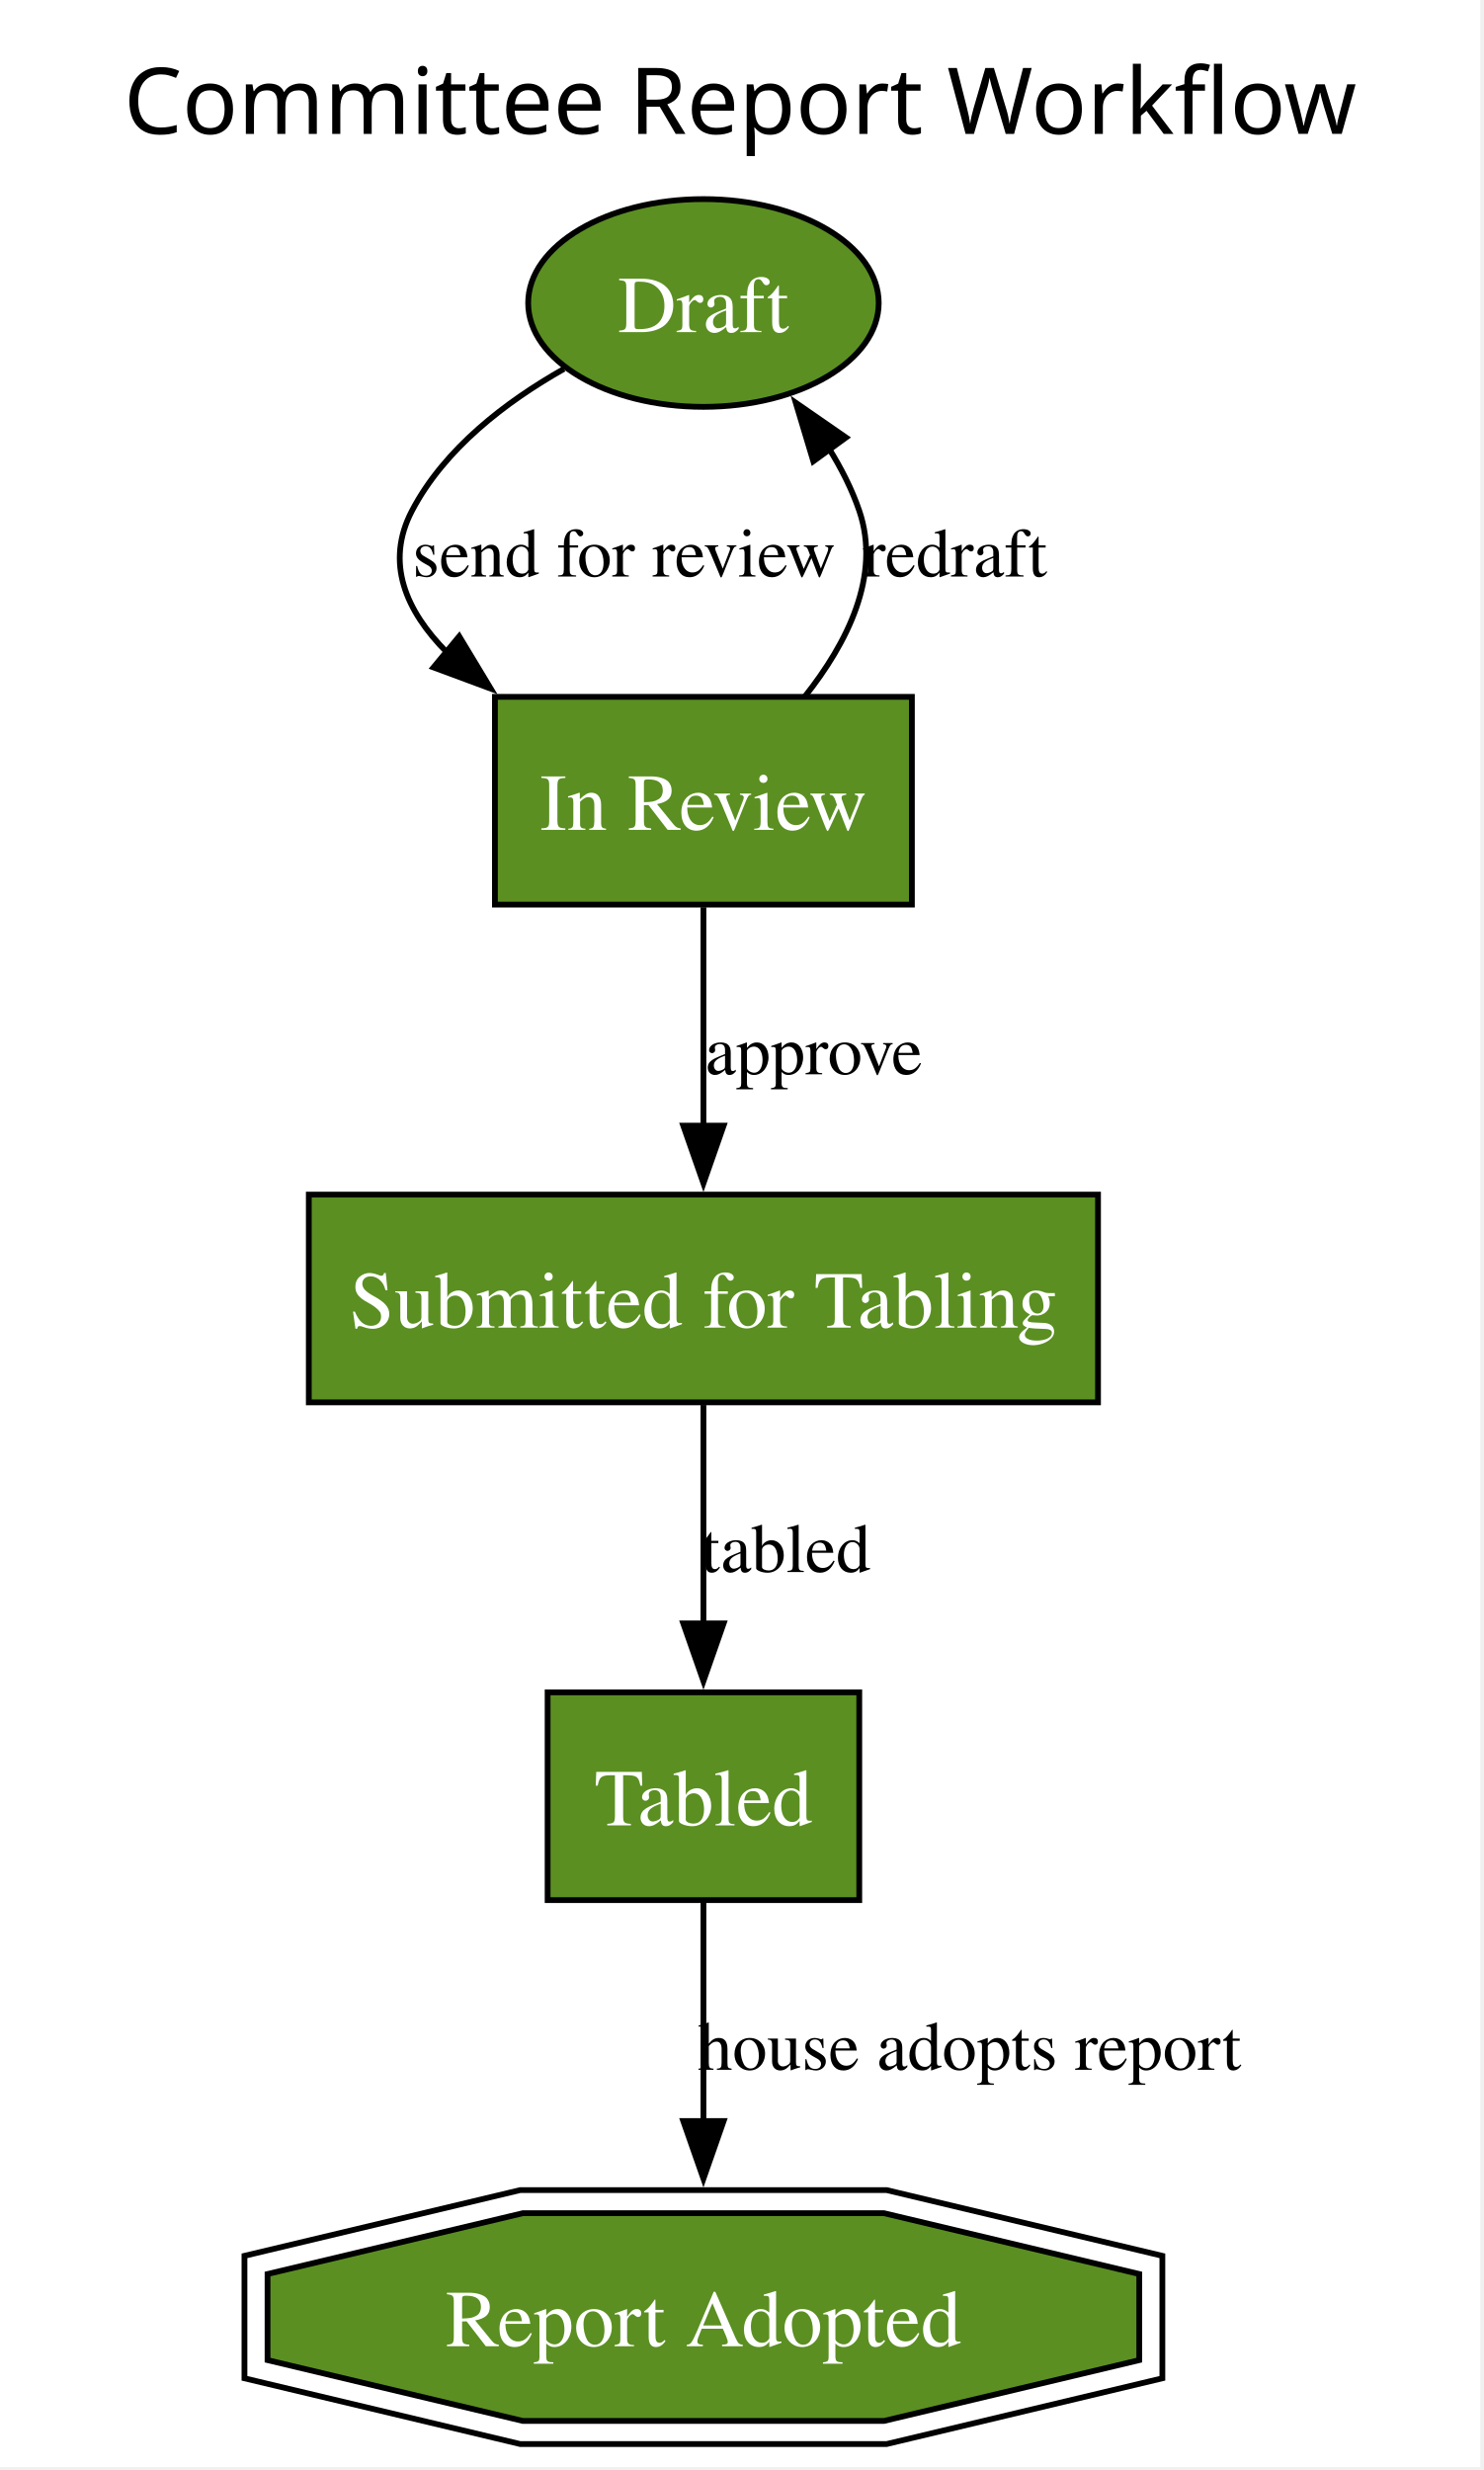
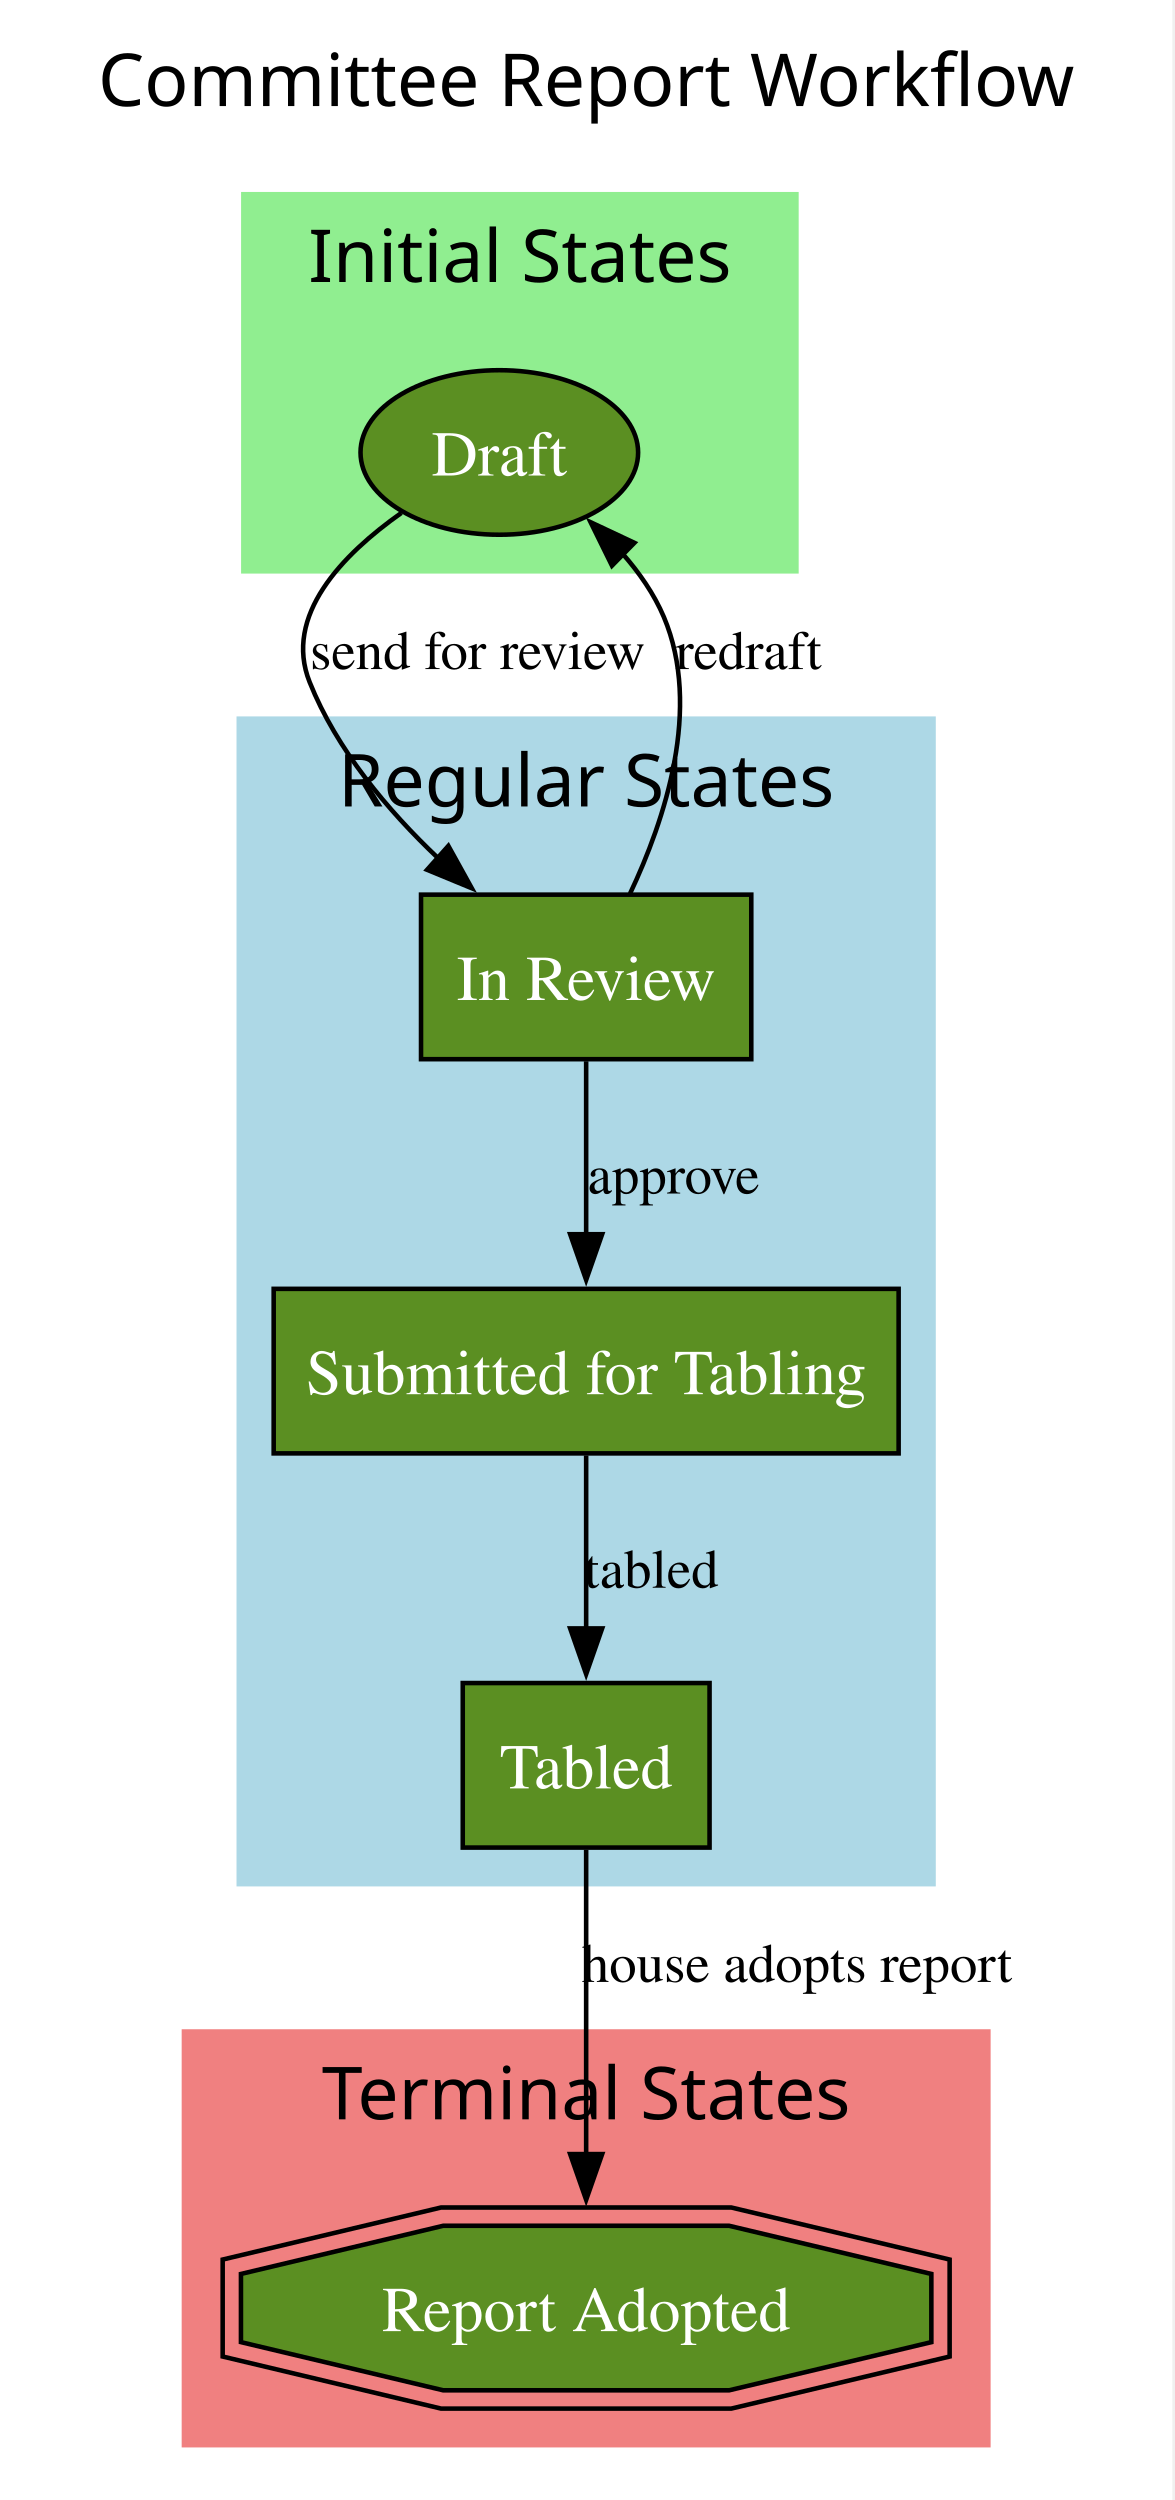
- <svg xmlns="http://www.w3.org/2000/svg" width="257pt" height="428pt" viewBox="0.00 0.00 257.00 428.00">
-   <g id="graph0" class="graph" transform="scale(1 1) rotate(0) translate(4 423.5)">
-     <polygon fill="white" stroke="none" points="-4,4 -4,-423.5 252.5,-423.5 252.5,4 -4,4" />
-     <text xml:space="preserve" text-anchor="middle" x="124.25" y="-400.3" font-family="bold" font-size="16.00">Committee Report Workflow</text>
+ <svg xmlns="http://www.w3.org/2000/svg" width="257pt" height="547pt" viewBox="0.00 0.00 257.00 547.00">
+   <g id="graph0" class="graph" transform="scale(1 1) rotate(0) translate(4 543)">
+     <polygon fill="white" stroke="none" points="-4,4 -4,-543 252.5,-543 252.5,4 -4,4" />
+     <text xml:space="preserve" text-anchor="middle" x="124.25" y="-519.8" font-family="bold" font-size="16.00">Committee Report Workflow</text>
+     <g id="clust1" class="cluster">
+       <polygon fill="lightgreen" stroke="lightgreen" points="49.25,-418 49.25,-500.5 170.25,-500.5 170.25,-418 49.25,-418" />
+       <text xml:space="preserve" text-anchor="middle" x="109.75" y="-481.3" font-family="bold" font-size="16.00">Initial States</text>
+     </g>
+     <g id="clust2" class="cluster">
+       <polygon fill="lightblue" stroke="lightblue" points="48.25,-130.75 48.25,-385.75 200.25,-385.75 200.25,-130.75 48.25,-130.75" />
+       <text xml:space="preserve" text-anchor="middle" x="124.25" y="-366.55" font-family="bold" font-size="16.00">Regular States</text>
+     </g>
+     <g id="clust3" class="cluster">
+       <polygon fill="lightcoral" stroke="lightcoral" points="36.25,-8 36.25,-98.5 212.25,-98.5 212.25,-8 36.25,-8" />
+       <text xml:space="preserve" text-anchor="middle" x="124.25" y="-79.3" font-family="bold" font-size="16.00">Terminal States</text>
+     </g>
    <g id="node1" class="node">
-       <ellipse fill="#5b8f22" stroke="black" cx="117.89" cy="-371" rx="30.37" ry="18" />
-       <text xml:space="preserve" text-anchor="middle" x="117.89" y="-365.95" font-family="Times,serif" font-size="14.00" fill="white">Draft</text>
+       <ellipse fill="#5b8f22" stroke="black" cx="105.25" cy="-444" rx="30.37" ry="18" />
+       <text xml:space="preserve" text-anchor="middle" x="105.25" y="-438.95" font-family="Times,serif" font-size="14.00" fill="white">Draft</text>
    </g>
    <g id="node2" class="node">
-       <polygon fill="#5b8f22" stroke="black" points="154.01,-302.75 81.76,-302.75 81.76,-266.75 154.01,-266.75 154.01,-302.75" />
-       <text xml:space="preserve" text-anchor="middle" x="117.89" y="-279.7" font-family="Times,serif" font-size="14.00" fill="white">In Review</text>
+       <polygon fill="#5b8f22" stroke="black" points="160.38,-347.25 88.12,-347.25 88.12,-311.25 160.38,-311.25 160.38,-347.25" />
+       <text xml:space="preserve" text-anchor="middle" x="124.25" y="-324.2" font-family="Times,serif" font-size="14.00" fill="white">In Review</text>
    </g>
    <g id="edge4" class="edge">
-       <path fill="none" stroke="black" d="M93.72,-359.58C83.66,-353.89 73.03,-345.77 67.39,-335 62.67,-326 66.32,-317.66 73.41,-310.49" />
-       <polygon fill="black" stroke="black" points="75.57,-313.24 81.04,-304.17 71.11,-307.85 75.57,-313.24" />
-       <text xml:space="preserve" text-anchor="middle" x="104.14" y="-323.6" font-family="Times,serif" font-size="12.00">send for review</text>
+       <path fill="none" stroke="black" d="M83.83,-430.78C70.89,-421.65 57.93,-408.28 63.75,-393.75 69.65,-378.99 80.8,-365.71 91.94,-355.16" />
+       <polygon fill="black" stroke="black" points="94.1,-357.92 99.23,-348.65 89.44,-352.69 94.1,-357.92" />
+       <text xml:space="preserve" text-anchor="middle" x="100.5" y="-396.6" font-family="Times,serif" font-size="12.00">send for review</text>
    </g>
    <g id="edge3" class="edge">
-       <path fill="none" stroke="black" d="M135.49,-302.85C142.77,-312.03 148.73,-323.74 144.89,-335 143.61,-338.75 141.75,-342.4 139.6,-345.85" />
-       <polygon fill="black" stroke="black" points="136.93,-343.57 133.88,-353.72 142.59,-347.69 136.93,-343.57" />
-       <text xml:space="preserve" text-anchor="middle" x="161.46" y="-323.6" font-family="Times,serif" font-size="12.00">redraft</text>
+       <path fill="none" stroke="black" d="M133.85,-347.48C141.49,-363.62 149.64,-388.14 141.25,-408 139.11,-413.05 135.85,-417.74 132.15,-421.93" />
+       <polygon fill="black" stroke="black" points="129.9,-419.23 125.22,-428.74 134.81,-424.23 129.9,-419.23" />
+       <text xml:space="preserve" text-anchor="middle" x="159.79" y="-396.6" font-family="Times,serif" font-size="12.00">redraft</text>
+     </g>
+     <g id="node3" class="node">
+       <polygon fill="#5b8f22" stroke="black" points="192.62,-261 55.88,-261 55.88,-225 192.62,-225 192.62,-261" />
+       <text xml:space="preserve" text-anchor="middle" x="124.25" y="-237.95" font-family="Times,serif" font-size="14.00" fill="white">Submitted for Tabling</text>
+     </g>
+     <g id="edge1" class="edge">
+       <path fill="none" stroke="black" d="M124.25,-310.79C124.25,-299.84 124.25,-285.44 124.25,-272.82" />
+       <polygon fill="black" stroke="black" points="127.75,-272.95 124.25,-262.95 120.75,-272.95 127.75,-272.95" />
+       <text xml:space="preserve" text-anchor="middle" x="143.38" y="-281.85" font-family="Times,serif" font-size="12.00">approve</text>
    </g>
    <g id="node4" class="node">
-       <polygon fill="#5b8f22" stroke="black" points="186.26,-216.5 49.51,-216.5 49.51,-180.5 186.26,-180.5 186.26,-216.5" />
-       <text xml:space="preserve" text-anchor="middle" x="117.89" y="-193.45" font-family="Times,serif" font-size="14.00" fill="white">Submitted for Tabling</text>
+       <polygon fill="#5b8f22" stroke="black" points="151.25,-174.75 97.25,-174.75 97.25,-138.75 151.25,-138.75 151.25,-174.75" />
+       <text xml:space="preserve" text-anchor="middle" x="124.25" y="-151.7" font-family="Times,serif" font-size="14.00" fill="white">Tabled</text>
    </g>
-     <g id="edge1" class="edge">
-       <path fill="none" stroke="black" d="M117.89,-266.29C117.89,-255.34 117.89,-240.94 117.89,-228.32" />
-       <polygon fill="black" stroke="black" points="121.39,-228.45 117.89,-218.45 114.39,-228.45 121.39,-228.45" />
-       <text xml:space="preserve" text-anchor="middle" x="137.01" y="-237.35" font-family="Times,serif" font-size="12.00">approve</text>
-     </g>
-     <g id="node3" class="node">
-       <polygon fill="#5b8f22" stroke="black" points="193.41,-14.54 193.41,-29.46 149.17,-40 86.6,-40 42.36,-29.46 42.36,-14.54 86.6,-4 149.17,-4 193.41,-14.54" />
-       <polygon fill="none" stroke="black" points="197.41,-11.39 197.41,-32.61 149.64,-44 86.13,-44 38.36,-32.61 38.36,-11.39 86.13,0 149.64,0 197.41,-11.39" />
-       <text xml:space="preserve" text-anchor="middle" x="117.89" y="-16.95" font-family="Times,serif" font-size="14.00" fill="white">Report Adopted</text>
+     <g id="edge5" class="edge">
+       <path fill="none" stroke="black" d="M124.25,-224.54C124.25,-213.59 124.25,-199.19 124.25,-186.57" />
+       <polygon fill="black" stroke="black" points="127.75,-186.7 124.25,-176.7 120.75,-186.7 127.75,-186.7" />
+       <text xml:space="preserve" text-anchor="middle" x="138.5" y="-195.6" font-family="Times,serif" font-size="12.00">tabled</text>
    </g>
    <g id="node5" class="node">
-       <polygon fill="#5b8f22" stroke="black" points="144.89,-130.25 90.89,-130.25 90.89,-94.25 144.89,-94.25 144.89,-130.25" />
-       <text xml:space="preserve" text-anchor="middle" x="117.89" y="-107.2" font-family="Times,serif" font-size="14.00" fill="white">Tabled</text>
-     </g>
-     <g id="edge5" class="edge">
-       <path fill="none" stroke="black" d="M117.89,-180.04C117.89,-169.09 117.89,-154.69 117.89,-142.07" />
-       <polygon fill="black" stroke="black" points="121.39,-142.2 117.89,-132.2 114.39,-142.2 121.39,-142.2" />
-       <text xml:space="preserve" text-anchor="middle" x="132.14" y="-151.1" font-family="Times,serif" font-size="12.00">tabled</text>
+       <polygon fill="#5b8f22" stroke="black" points="199.78,-30.54 199.78,-45.46 155.53,-56 92.97,-56 48.72,-45.46 48.72,-30.54 92.97,-20 155.53,-20 199.78,-30.54" />
+       <polygon fill="none" stroke="black" points="203.78,-27.39 203.78,-48.61 156,-60 92.5,-60 44.72,-48.61 44.72,-27.39 92.5,-16 156,-16 203.78,-27.39" />
+       <text xml:space="preserve" text-anchor="middle" x="124.25" y="-32.95" font-family="Times,serif" font-size="14.00" fill="white">Report Adopted</text>
    </g>
    <g id="edge2" class="edge">
-       <path fill="none" stroke="black" d="M117.89,-93.81C117.89,-82.97 117.89,-68.68 117.89,-55.78" />
-       <polygon fill="black" stroke="black" points="121.39,-55.97 117.89,-45.97 114.39,-55.97 121.39,-55.97" />
-       <text xml:space="preserve" text-anchor="middle" x="164.01" y="-64.85" font-family="Times,serif" font-size="12.00">house adopts report</text>
+       <path fill="none" stroke="black" d="M124.25,-138.27C124.25,-120.67 124.25,-93.09 124.25,-71.46" />
+       <polygon fill="black" stroke="black" points="127.75,-71.68 124.25,-61.68 120.75,-71.68 127.75,-71.68" />
+       <text xml:space="preserve" text-anchor="middle" x="170.38" y="-109.35" font-family="Times,serif" font-size="12.00">house adopts report</text>
    </g>
  </g>
</svg>
